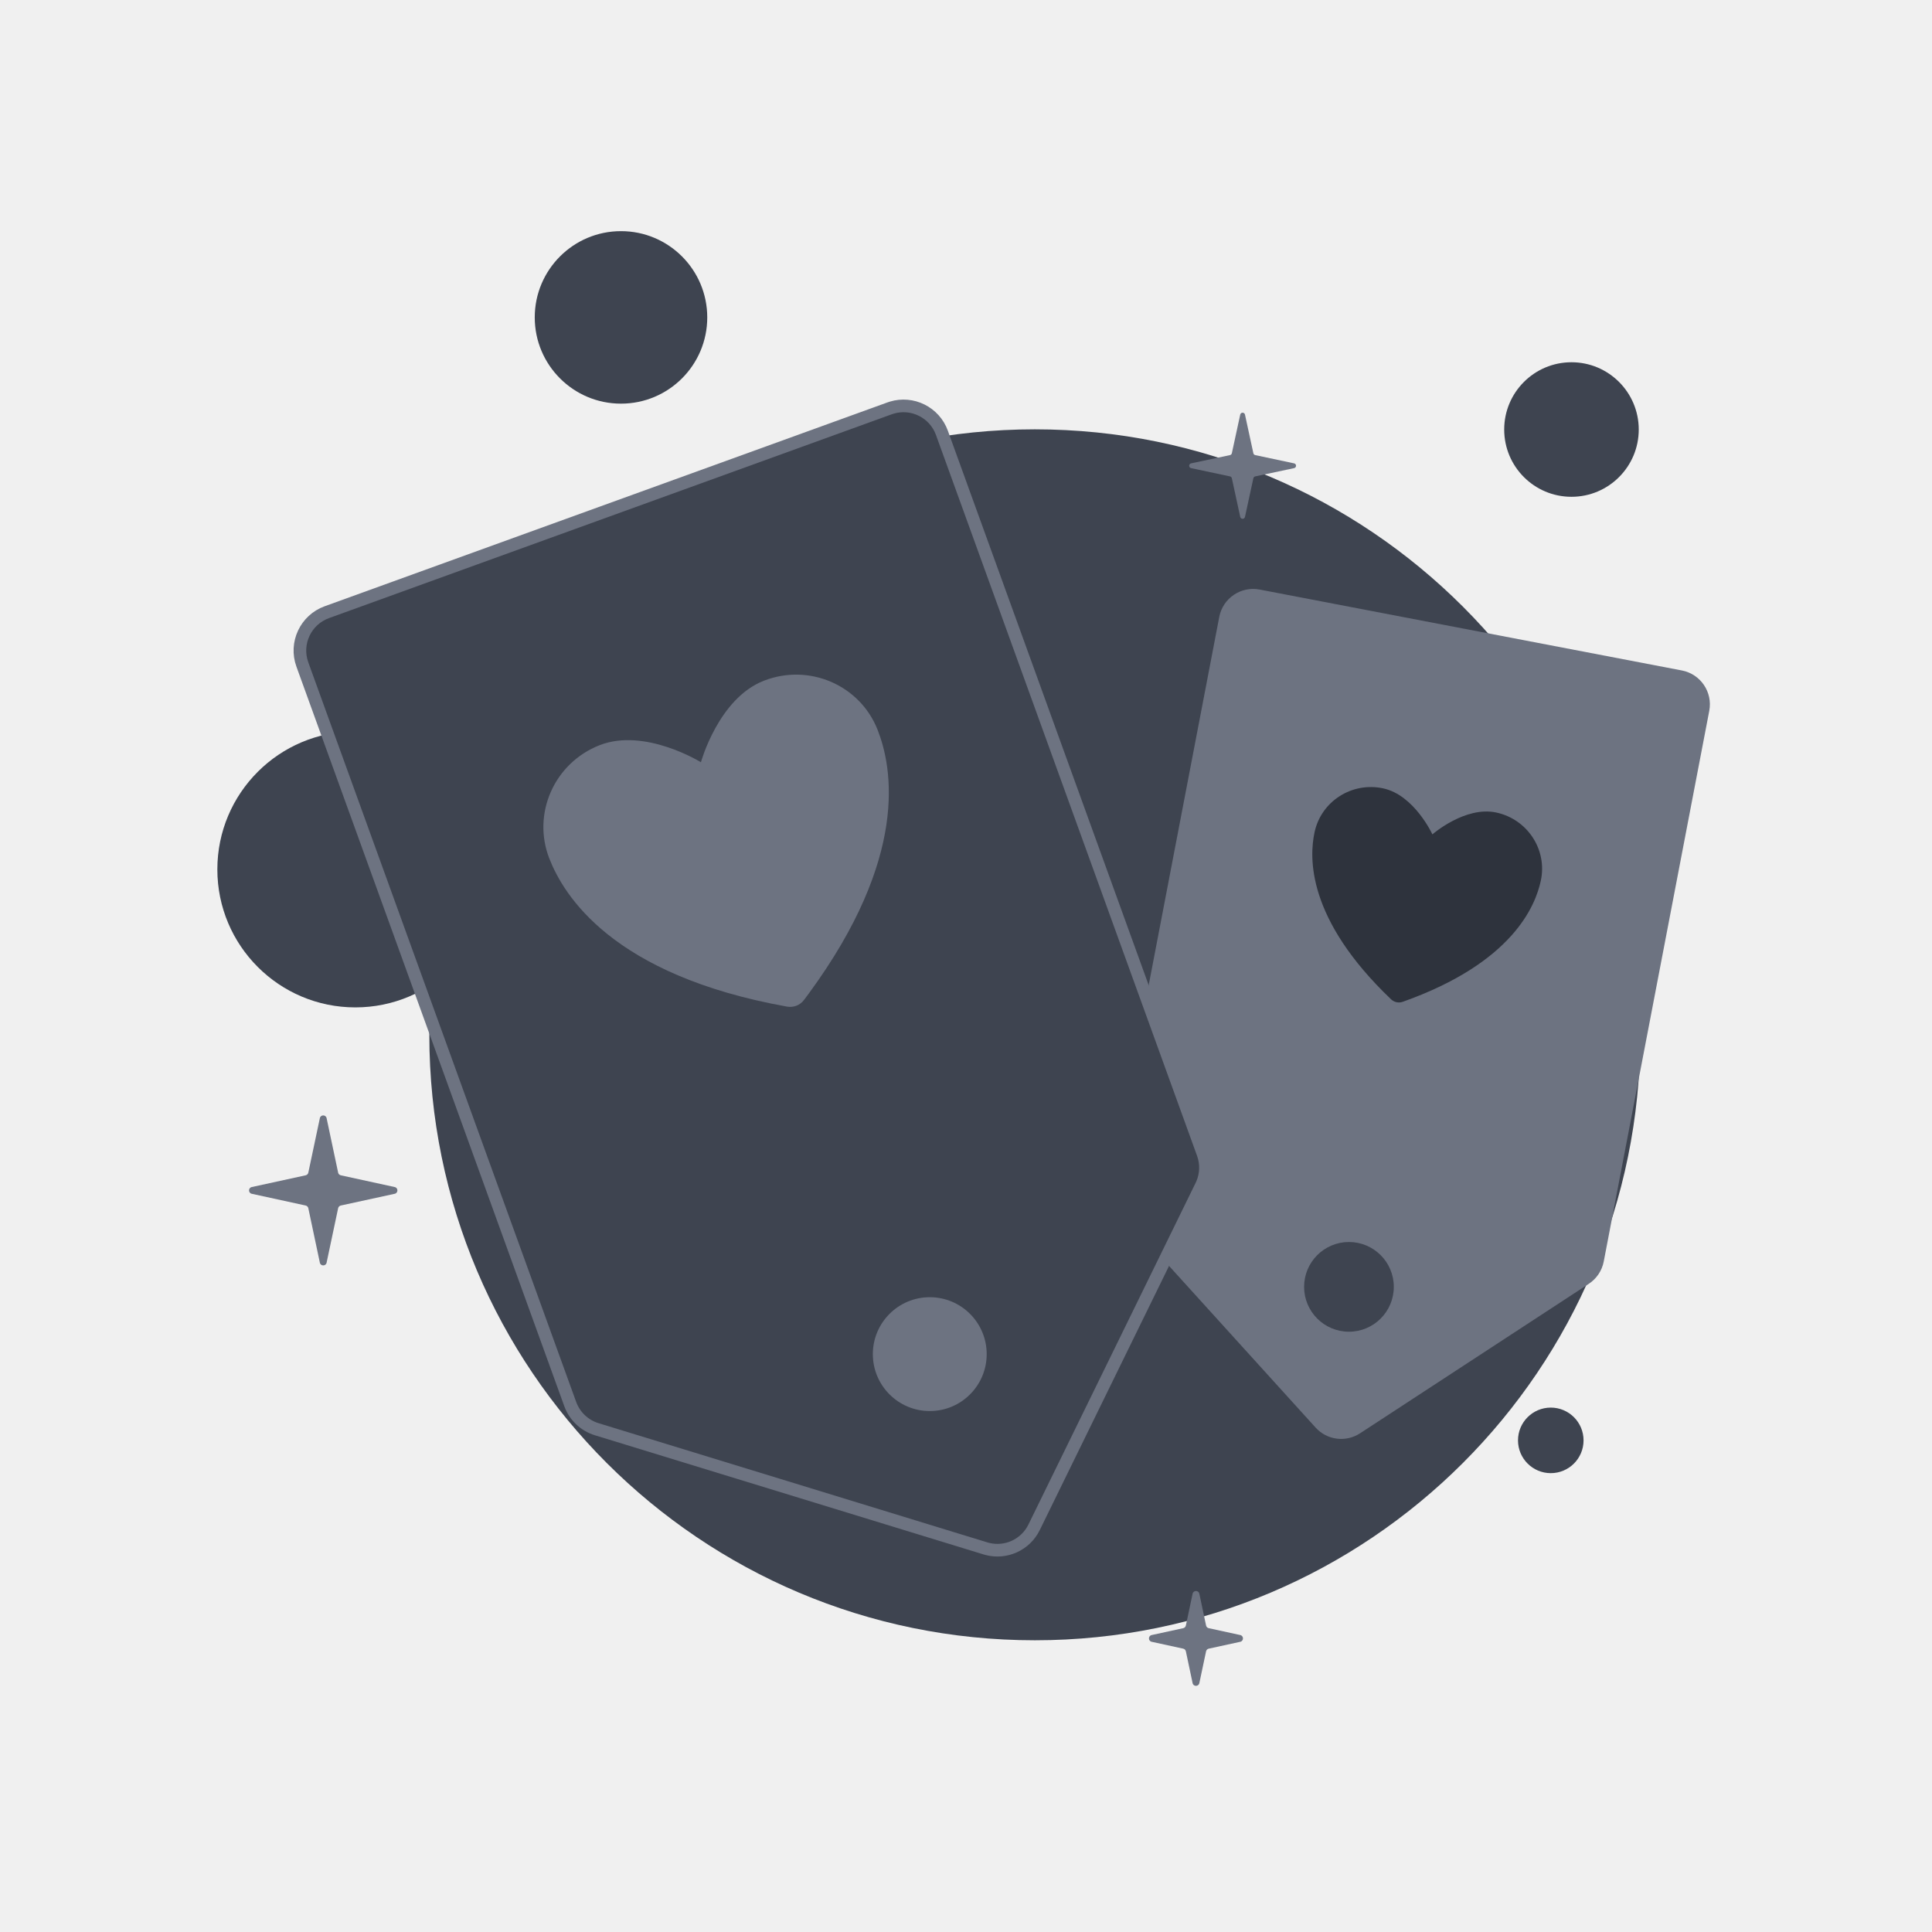
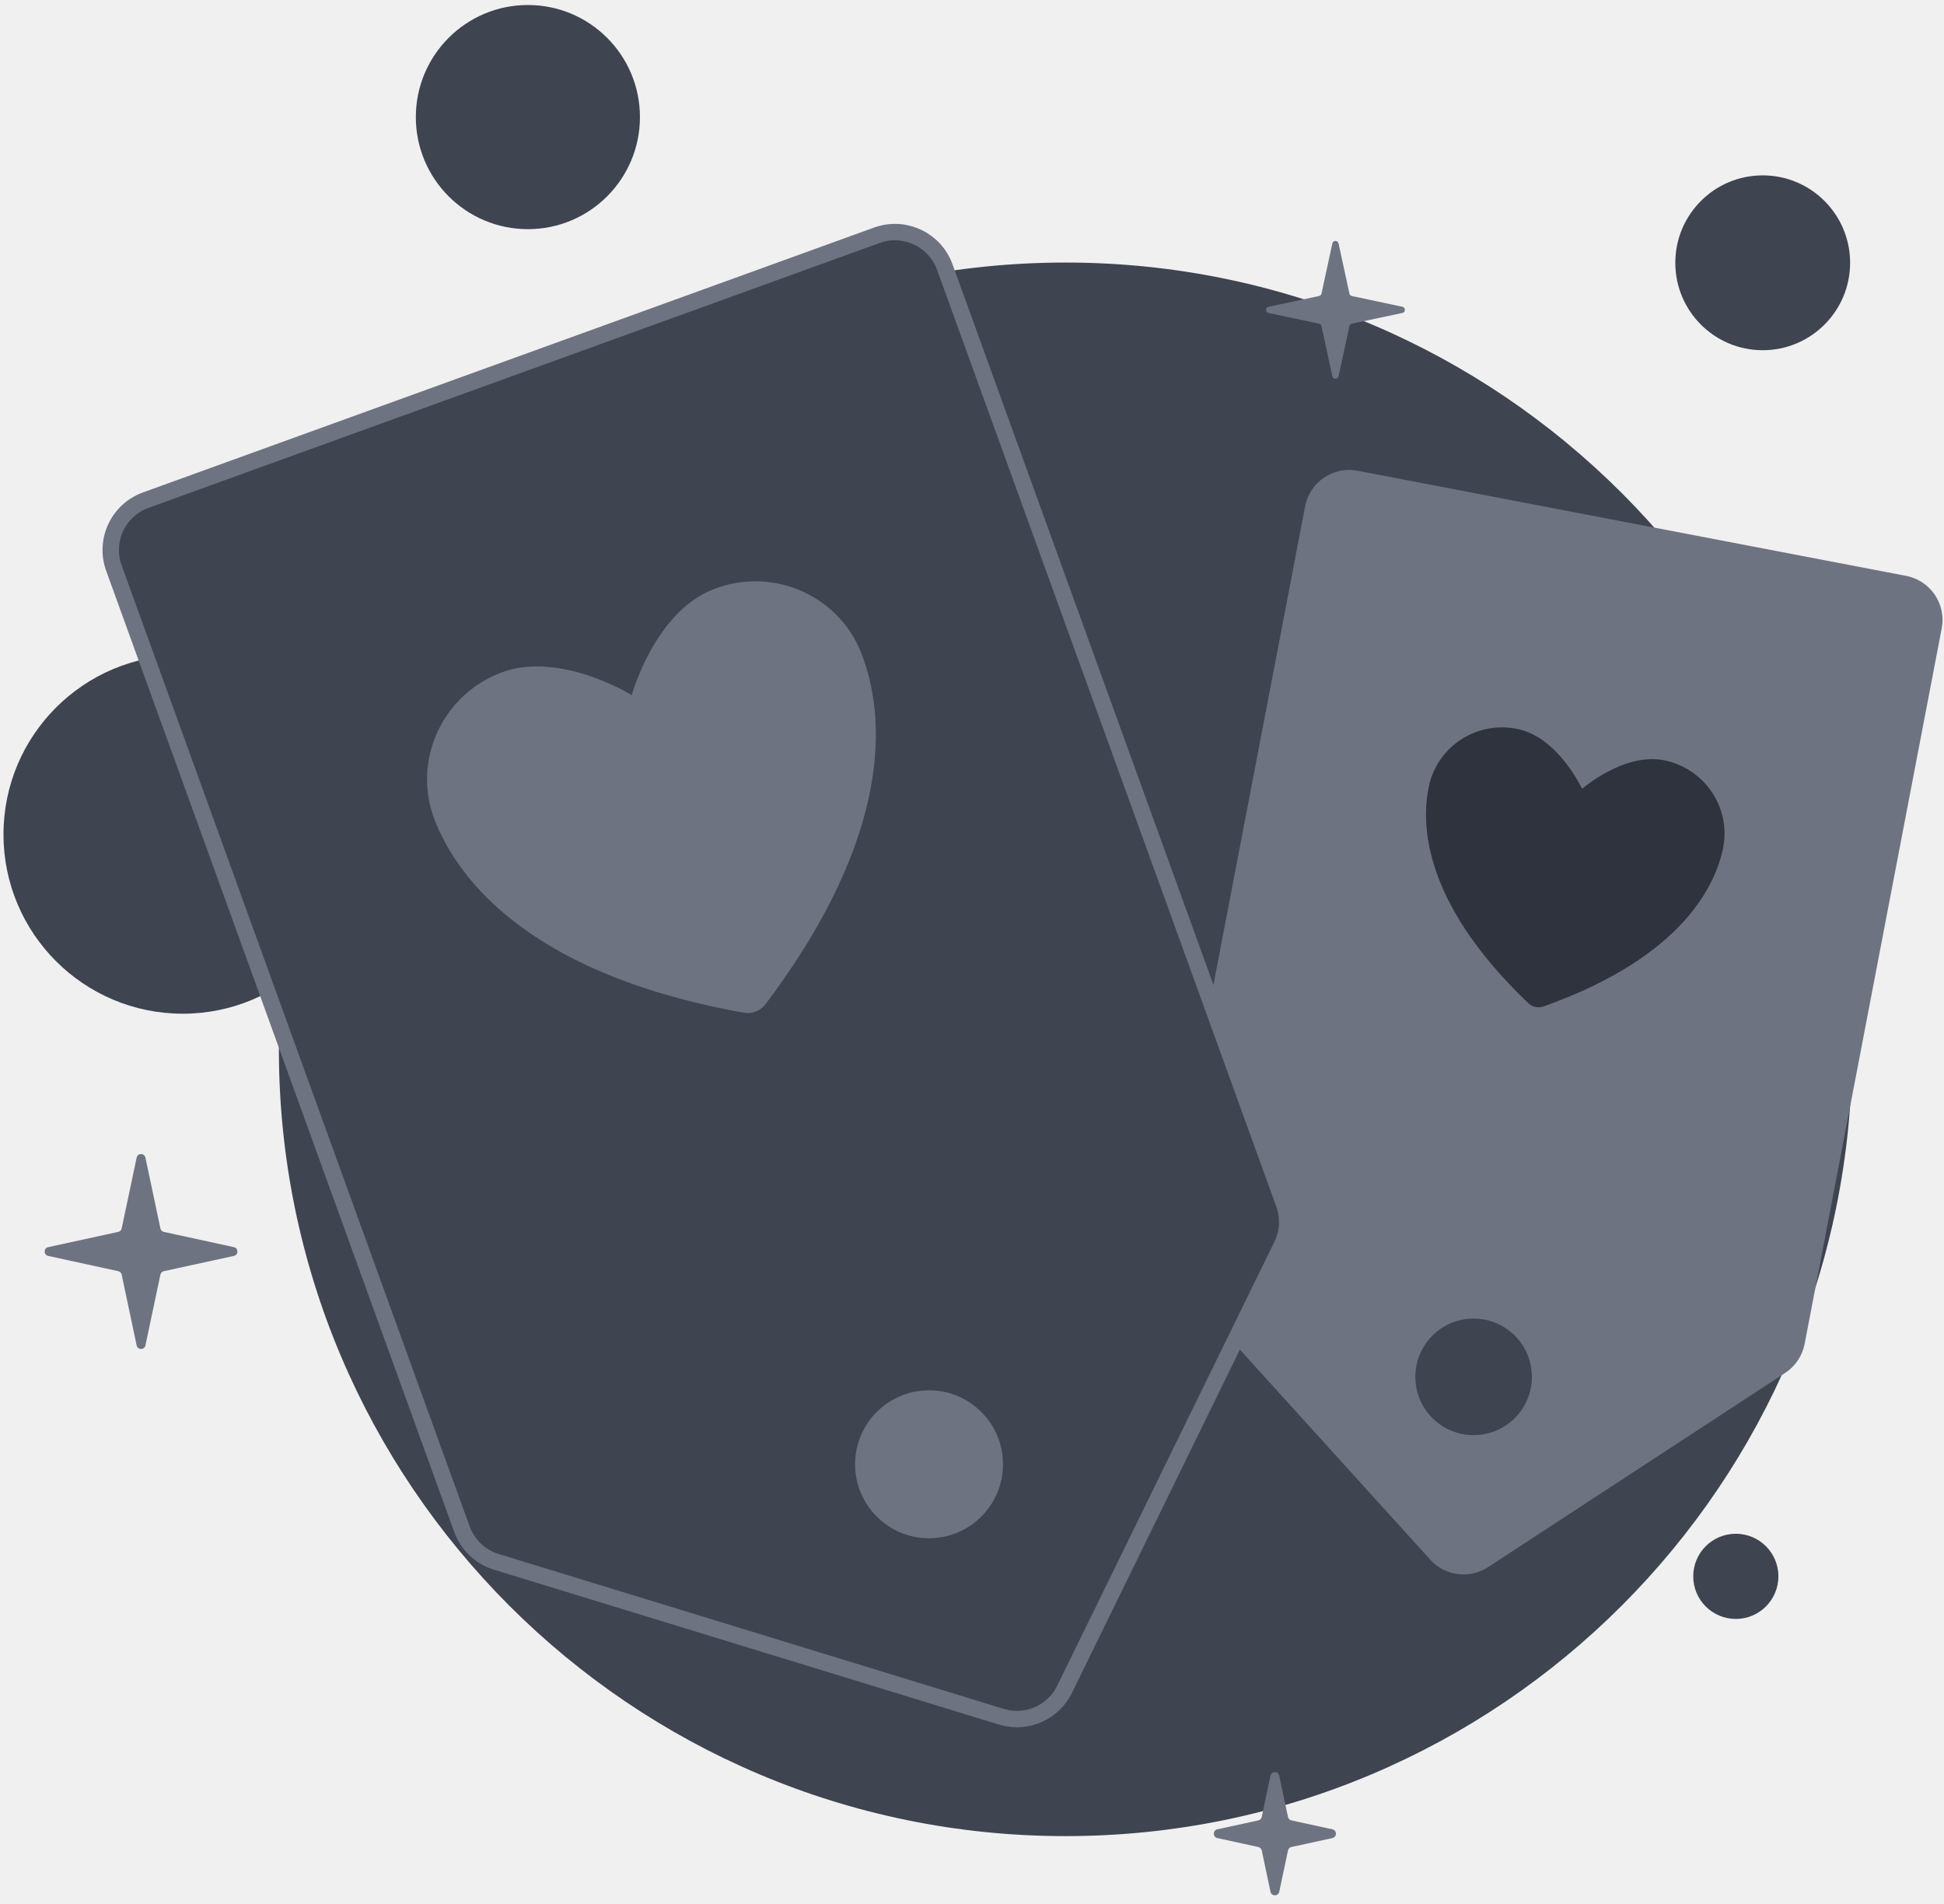
- <svg xmlns="http://www.w3.org/2000/svg" width="306" height="306" viewBox="0 0 306 306" fill="none">
-   <circle cx="163.898" cy="163.898" r="95.898" fill="#3E4450" />
-   <circle cx="56.282" cy="137.699" r="21.857" fill="#3E4450" />
-   <circle cx="98.357" cy="50.271" r="13.661" fill="#3E4450" />
-   <circle cx="248.898" cy="68.03" r="10.655" fill="#3E4450" />
-   <circle cx="245.62" cy="228.134" r="5.191" fill="#3E4450" />
-   <path d="M188.652 74.145C188.245 74.058 188.245 73.477 188.652 73.39L194.81 72.081C194.959 72.049 195.075 71.933 195.107 71.785L196.433 65.67C196.521 65.265 197.099 65.265 197.187 65.67L198.513 71.785C198.545 71.933 198.661 72.049 198.81 72.081L204.968 73.39C205.375 73.477 205.375 74.058 204.968 74.145L198.81 75.454C198.661 75.486 198.545 75.602 198.513 75.75L197.187 81.865C197.099 82.27 196.521 82.27 196.433 81.865L195.107 75.75C195.075 75.602 194.959 75.486 194.81 75.454L188.652 74.145Z" fill="#6D7381" />
-   <path d="M50.66 177.099C50.782 176.521 51.607 176.521 51.729 177.099L53.556 185.729C53.6 185.939 53.764 186.104 53.974 186.149L62.514 188.01C63.088 188.135 63.088 188.953 62.514 189.078L53.974 190.938C53.764 190.984 53.6 191.149 53.556 191.359L51.729 199.989C51.607 200.566 50.782 200.566 50.66 199.989L48.833 191.359C48.789 191.149 48.625 190.984 48.415 190.938L39.875 189.078C39.301 188.953 39.301 188.135 39.875 188.01L48.415 186.149C48.625 186.104 48.789 185.939 48.833 185.729L50.66 177.099Z" fill="#6D7381" />
-   <path d="M188.889 252.424C189.011 251.846 189.836 251.846 189.958 252.424L191.024 257.458C191.068 257.668 191.232 257.833 191.442 257.879L196.439 258.967C197.012 259.092 197.012 259.91 196.439 260.035L191.442 261.124C191.232 261.169 191.068 261.334 191.024 261.544L189.958 266.579C189.836 267.156 189.011 267.156 188.889 266.579L187.824 261.544C187.779 261.334 187.615 261.169 187.405 261.124L182.409 260.035C181.835 259.91 181.835 259.092 182.409 258.967L187.405 257.879C187.615 257.833 187.779 257.668 187.824 257.458L188.889 252.424Z" fill="#6D7381" />
-   <path d="M266.383 106.191L199.507 93.376C196.543 92.808 193.68 94.75 193.112 97.714L175.978 187.132C175.655 188.818 176.143 190.558 177.296 191.83L208.374 226.11C210.178 228.1 213.162 228.484 215.411 227.014L251.632 203.343C252.873 202.533 253.731 201.253 254.01 199.797L270.722 112.586C271.29 109.622 269.347 106.759 266.383 106.191Z" fill="#6D7381" />
-   <path d="M219.06 124.862C214.112 123.805 209.251 126.919 208.205 131.818C207.36 135.773 206.922 145.495 220.33 158.281C220.57 158.508 220.869 158.665 221.192 158.734C221.516 158.803 221.853 158.782 222.165 158.673C239.627 152.482 243.2 143.43 244.045 139.475C245.092 134.576 241.928 129.747 236.98 128.69C232.032 127.633 226.871 132.152 226.871 132.152C226.871 132.152 224.008 125.919 219.06 124.862Z" fill="#2E333D" />
-   <circle cx="213.654" cy="203.819" r="7.104" fill="#3E4450" />
-   <path d="M140.903 64.676L141.219 64.571C144.489 63.571 148.005 65.3 149.183 68.552L190.542 182.74C191.102 184.285 191.051 185.982 190.407 187.485L190.27 187.783L163.783 241.907C162.429 244.673 159.322 246.087 156.366 245.326L156.081 245.245L94.501 226.364C92.56 225.768 91.01 224.295 90.318 222.386L47.888 105.241C46.673 101.885 48.408 98.178 51.764 96.962L140.903 64.676Z" fill="#3E4450" stroke="#6D7381" stroke-width="2" />
-   <path d="M121.359 108.859C127.977 106.262 135.409 109.472 137.971 116.001C139.038 118.72 140.329 123.585 139.288 130.525C138.278 137.256 135.064 146.002 127.223 156.686L126.452 157.721C126.27 157.961 126.025 158.147 125.745 158.257C125.464 158.367 125.159 158.397 124.862 158.346L124.861 158.346C111.114 155.883 102.445 151.52 96.956 147.137C91.472 142.757 89.109 138.312 88.042 135.593C85.48 129.065 88.746 121.656 95.365 119.059C98.595 117.791 102.305 118.376 105.335 119.373C106.83 119.866 108.113 120.444 109.023 120.899C109.476 121.126 109.835 121.322 110.077 121.459C110.199 121.527 110.291 121.582 110.352 121.618C110.381 121.635 110.404 121.648 110.417 121.657C110.424 121.661 110.43 121.665 110.433 121.666L110.434 121.667L110.434 121.668C110.731 121.852 111.097 121.885 111.422 121.758C111.707 121.646 111.93 121.422 112.043 121.143L112.084 121.02L112.086 121.018C112.086 121.015 112.088 121.008 112.09 121C112.095 120.985 112.102 120.96 112.112 120.927C112.132 120.86 112.162 120.757 112.205 120.624C112.289 120.359 112.418 119.972 112.596 119.497C112.953 118.544 113.502 117.247 114.264 115.869C115.806 113.078 118.129 110.126 121.359 108.859Z" fill="#6D7381" stroke="#6D7381" stroke-width="2.212" stroke-linecap="round" stroke-linejoin="round" />
-   <circle cx="147.262" cy="214.474" r="9.016" fill="#6D7381" />
+ <svg xmlns="http://www.w3.org/2000/svg" width="237" height="232" viewBox="0 0 237 232" fill="none">
+   <g clip-path="url(#clip0_2_175)">
+     <path d="M129.898 223.796C182.861 223.796 225.796 180.861 225.796 127.898C225.796 74.935 182.861 32 129.898 32C76.935 32 34 74.935 34 127.898C34 180.861 76.935 223.796 129.898 223.796Z" fill="#3E4450" />
+     <path d="M22.282 123.556C34.353 123.556 44.139 113.77 44.139 101.699C44.139 89.628 34.353 79.842 22.282 79.842C10.211 79.842 0.425 89.628 0.425 101.699C0.425 113.77 10.211 123.556 22.282 123.556Z" fill="#3E4450" />
+     <path d="M64.357 27.932C71.902 27.932 78.018 21.816 78.018 14.271C78.018 6.726 71.902 0.61 64.357 0.61C56.812 0.61 50.696 6.726 50.696 14.271C50.696 21.816 56.812 27.932 64.357 27.932Z" fill="#3E4450" />
+     <path d="M214.898 42.686C220.783 42.686 225.553 37.915 225.553 32.03C225.553 26.146 220.783 21.375 214.898 21.375C209.013 21.375 204.243 26.146 204.243 32.03C204.243 37.915 209.013 42.686 214.898 42.686Z" fill="#3E4450" />
+     <path d="M211.62 197.325C214.487 197.325 216.811 195.001 216.811 192.134C216.811 189.267 214.487 186.943 211.62 186.943C208.753 186.943 206.429 189.267 206.429 192.134C206.429 195.001 208.753 197.325 211.62 197.325Z" fill="#3E4450" />
+     <path d="M154.652 38.145C154.245 38.058 154.245 37.477 154.652 37.39L160.81 36.081C160.959 36.049 161.075 35.933 161.107 35.785L162.433 29.67C162.521 29.265 163.099 29.265 163.187 29.67L164.513 35.785C164.545 35.933 164.661 36.049 164.81 36.081L170.968 37.39C171.375 37.477 171.375 38.058 170.968 38.145L164.81 39.454C164.661 39.486 164.545 39.602 164.513 39.75L163.187 45.865C163.099 46.27 162.521 46.27 162.433 45.865L161.107 39.75C161.075 39.602 160.959 39.486 160.81 39.454L154.652 38.145Z" fill="#6D7381" />
+     <path d="M16.66 141.099C16.782 140.521 17.607 140.521 17.729 141.099L19.556 149.729C19.6 149.939 19.764 150.104 19.974 150.149L28.514 152.01C29.088 152.135 29.088 152.953 28.514 153.078L19.974 154.938C19.764 154.984 19.6 155.149 19.556 155.359L17.729 163.989C17.607 164.566 16.782 164.566 16.66 163.989L14.833 155.359C14.789 155.149 14.625 154.984 14.415 154.938L5.875 153.078C5.301 152.953 5.301 152.135 5.875 152.01L14.415 150.149C14.625 150.104 14.789 149.939 14.833 149.729L16.66 141.099Z" fill="#6D7381" />
+     <path d="M154.889 216.424C155.011 215.846 155.836 215.846 155.958 216.424L157.024 221.458C157.068 221.668 157.232 221.833 157.442 221.879L162.439 222.967C163.012 223.092 163.012 223.91 162.439 224.035L157.442 225.124C157.232 225.169 157.068 225.334 157.024 225.544L155.958 230.579C155.836 231.156 155.011 231.156 154.889 230.579L153.824 225.544C153.779 225.334 153.615 225.169 153.405 225.124L148.409 224.035C147.835 223.91 147.835 223.092 148.409 222.967L153.405 221.879C153.615 221.833 153.779 221.668 153.824 221.458L154.889 216.424Z" fill="#6D7381" />
+     <path d="M232.383 70.191L165.507 57.376C162.543 56.808 159.68 58.75 159.112 61.714L141.978 151.132C141.655 152.818 142.143 154.558 143.296 155.83L174.374 190.11C176.178 192.1 179.162 192.484 181.411 191.014L217.632 167.343C218.873 166.533 219.731 165.253 220.01 163.797L236.722 76.586C237.29 73.622 235.347 70.759 232.383 70.191Z" fill="#6D7381" />
+     <path d="M185.06 88.862C180.112 87.805 175.251 90.919 174.205 95.818C173.36 99.773 172.922 109.495 186.33 122.281C186.57 122.508 186.869 122.665 187.192 122.734C187.516 122.803 187.853 122.782 188.165 122.673C205.627 116.482 209.2 107.43 210.045 103.475C211.092 98.576 207.928 93.747 202.98 92.69C198.032 91.633 192.871 96.152 192.871 96.152C192.871 96.152 190.008 89.919 185.06 88.862Z" fill="#2E333D" />
+     <path d="M179.654 174.923C183.577 174.923 186.758 171.742 186.758 167.819C186.758 163.896 183.577 160.715 179.654 160.715C175.731 160.715 172.55 163.896 172.55 167.819C172.55 171.742 175.731 174.923 179.654 174.923Z" fill="#3E4450" />
+     <path d="M106.903 28.676L107.219 28.571C110.489 27.571 114.005 29.3 115.183 32.552L156.542 146.74C157.102 148.285 157.051 149.982 156.407 151.485L156.27 151.783L129.783 205.907C128.429 208.673 125.322 210.087 122.366 209.326L122.081 209.245L60.501 190.364C58.56 189.768 57.01 188.295 56.318 186.386L13.888 69.241C12.673 65.885 14.408 62.178 17.765 60.962L106.903 28.676Z" fill="#3E4450" stroke="#6D7381" stroke-width="2" />
+     <path d="M87.359 72.859C93.977 70.262 101.409 73.472 103.971 80.001C105.038 82.72 106.329 87.585 105.288 94.525C104.278 101.256 101.064 110.002 93.223 120.686L92.452 121.721C92.27 121.961 92.025 122.147 91.745 122.257C91.464 122.367 91.159 122.397 90.862 122.346C77.115 119.883 68.445 115.52 62.956 111.137C57.472 106.757 55.109 102.312 54.042 99.593C51.48 93.065 54.746 85.656 61.365 83.059C64.595 81.791 68.305 82.376 71.335 83.373C72.83 83.866 74.113 84.444 75.023 84.899C75.476 85.126 75.835 85.322 76.077 85.459C76.199 85.527 76.291 85.582 76.352 85.618C76.381 85.635 76.404 85.648 76.417 85.657C76.424 85.661 76.43 85.665 76.433 85.666L76.434 85.667C76.731 85.851 77.097 85.885 77.422 85.758C77.707 85.646 77.93 85.422 78.043 85.143L78.084 85.02L78.086 85.018C78.086 85.015 78.088 85.008 78.09 85C78.095 84.985 78.102 84.96 78.112 84.927C78.132 84.86 78.162 84.757 78.205 84.624C78.289 84.359 78.418 83.972 78.596 83.497C78.953 82.544 79.502 81.247 80.264 79.869C81.806 77.078 84.129 74.126 87.359 72.859Z" fill="#6D7381" stroke="#6D7381" stroke-width="2.212" stroke-linecap="round" stroke-linejoin="round" />
+     <path d="M113.262 187.49C118.241 187.49 122.278 183.453 122.278 178.474C122.278 173.495 118.241 169.458 113.262 169.458C108.283 169.458 104.246 173.495 104.246 178.474C104.246 183.453 108.283 187.49 113.262 187.49Z" fill="#6D7381" />
+   </g>
+   <defs>
+     <clipPath id="clip0_2_175">
+       <rect width="237" height="232" fill="white" />
+     </clipPath>
+   </defs>
</svg>
